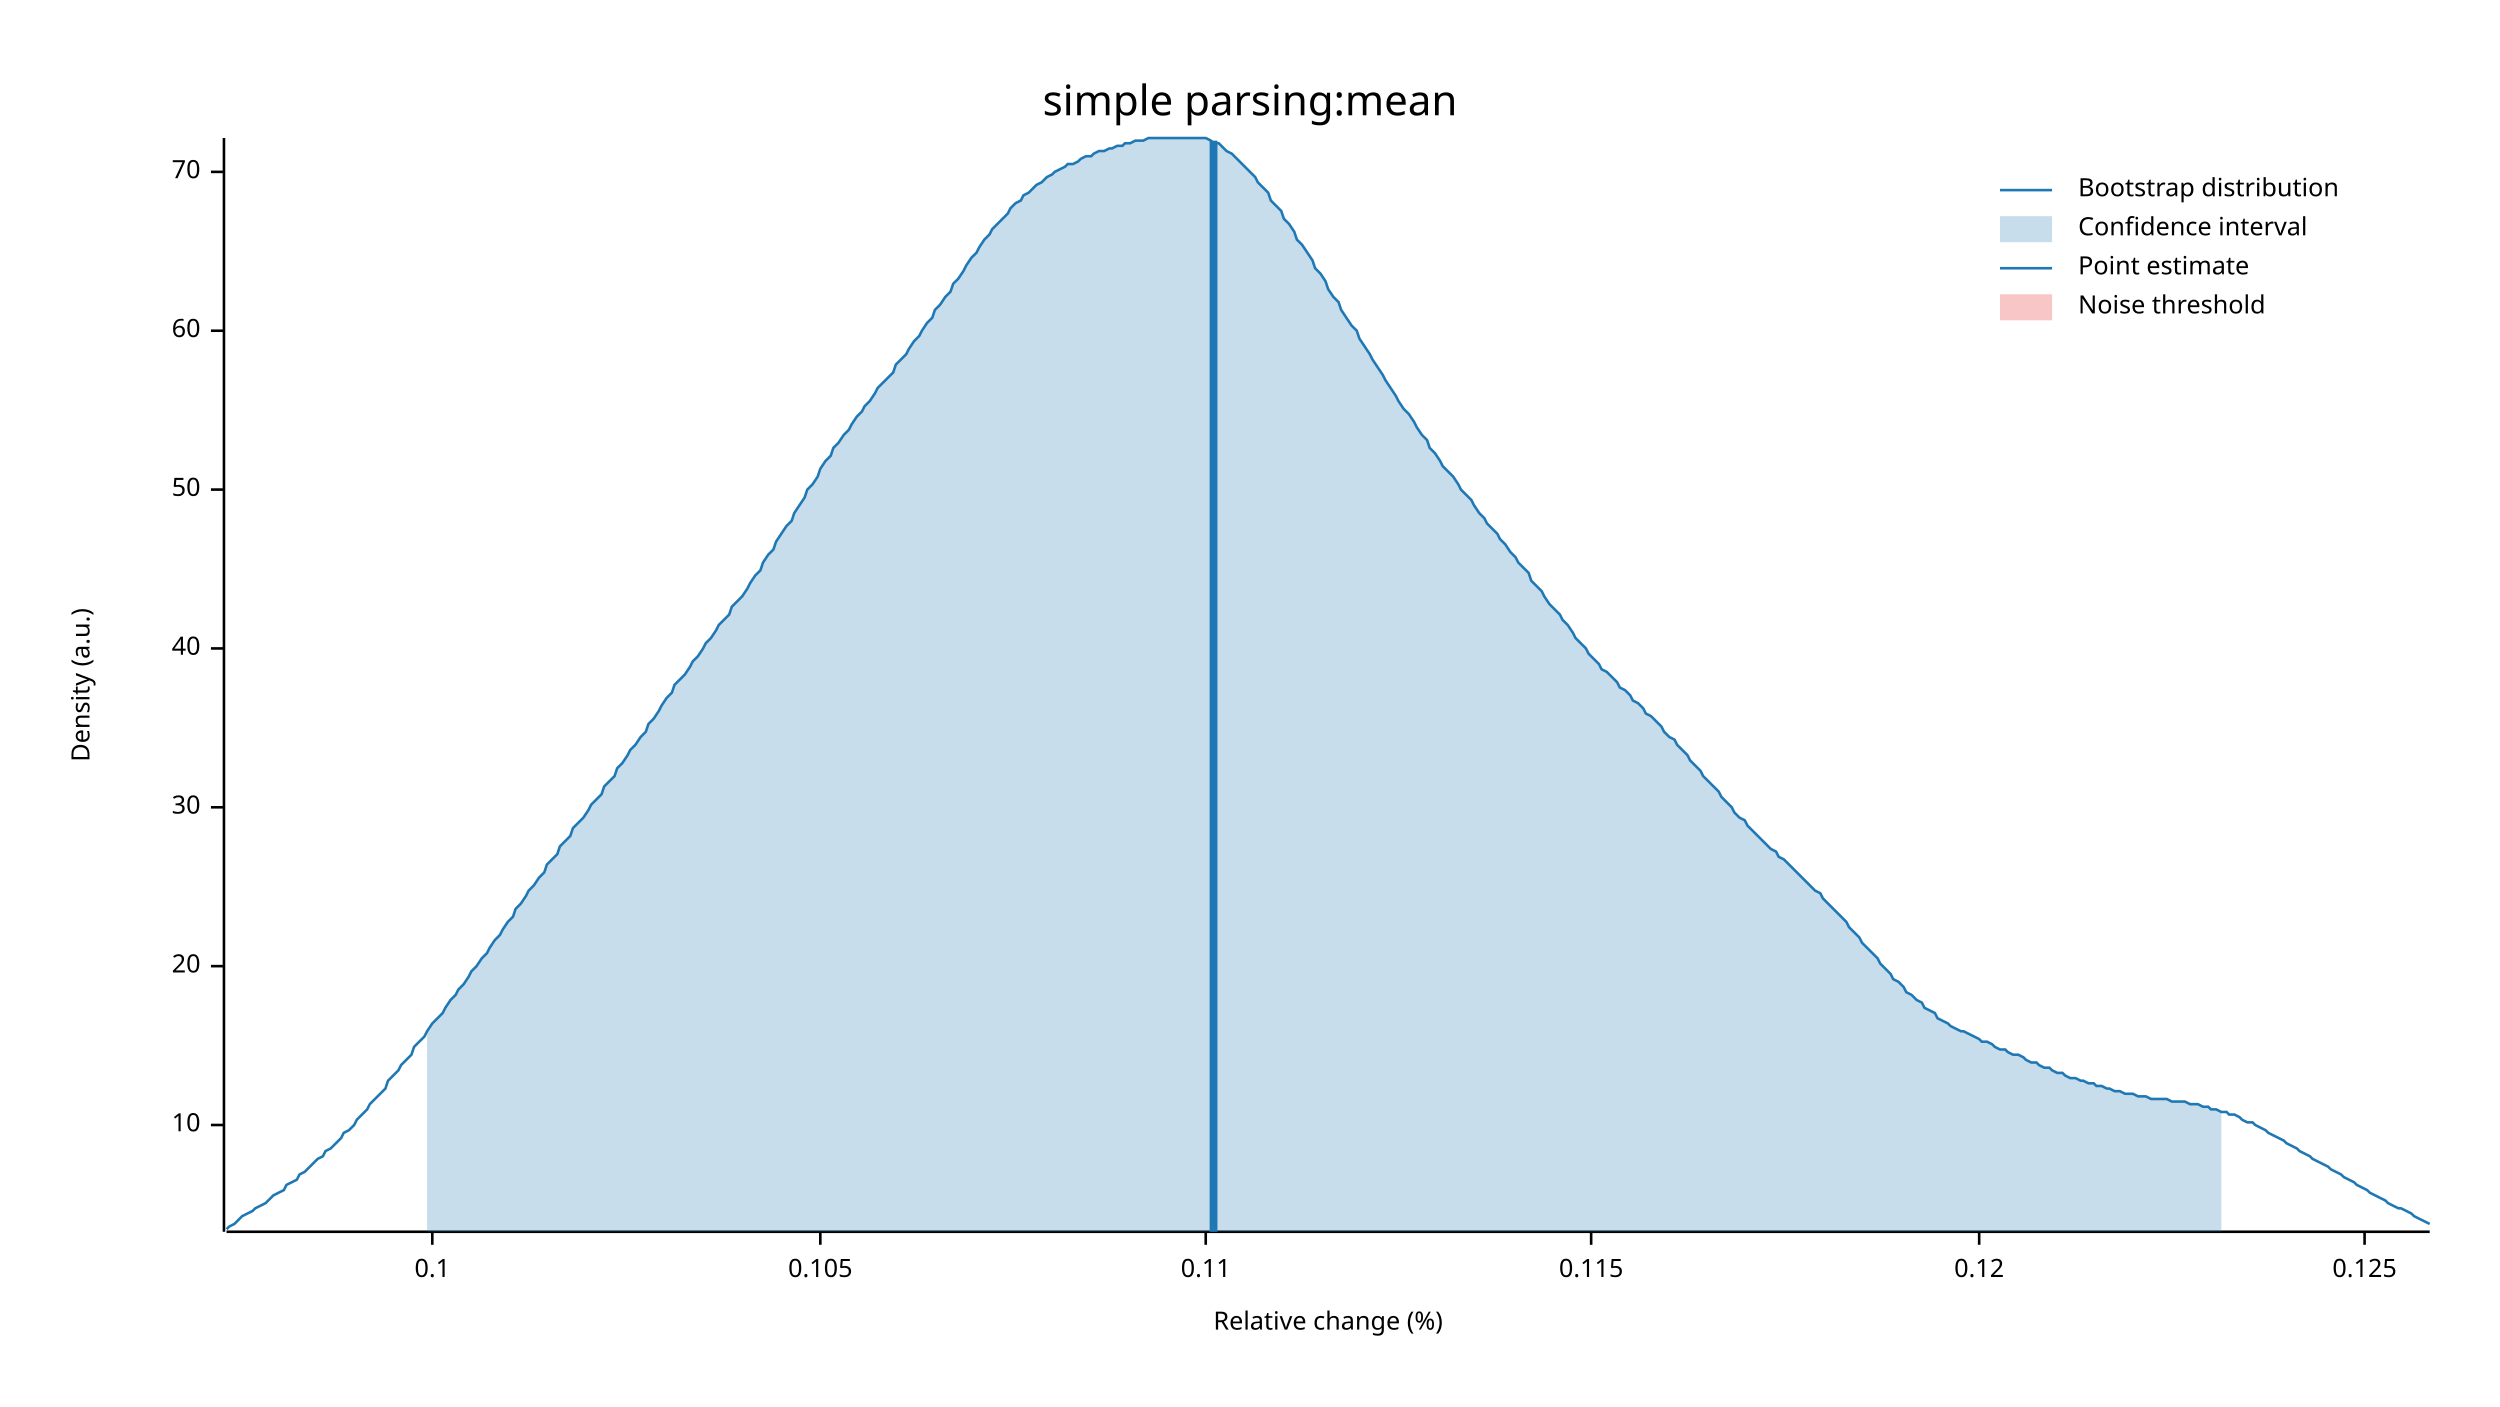
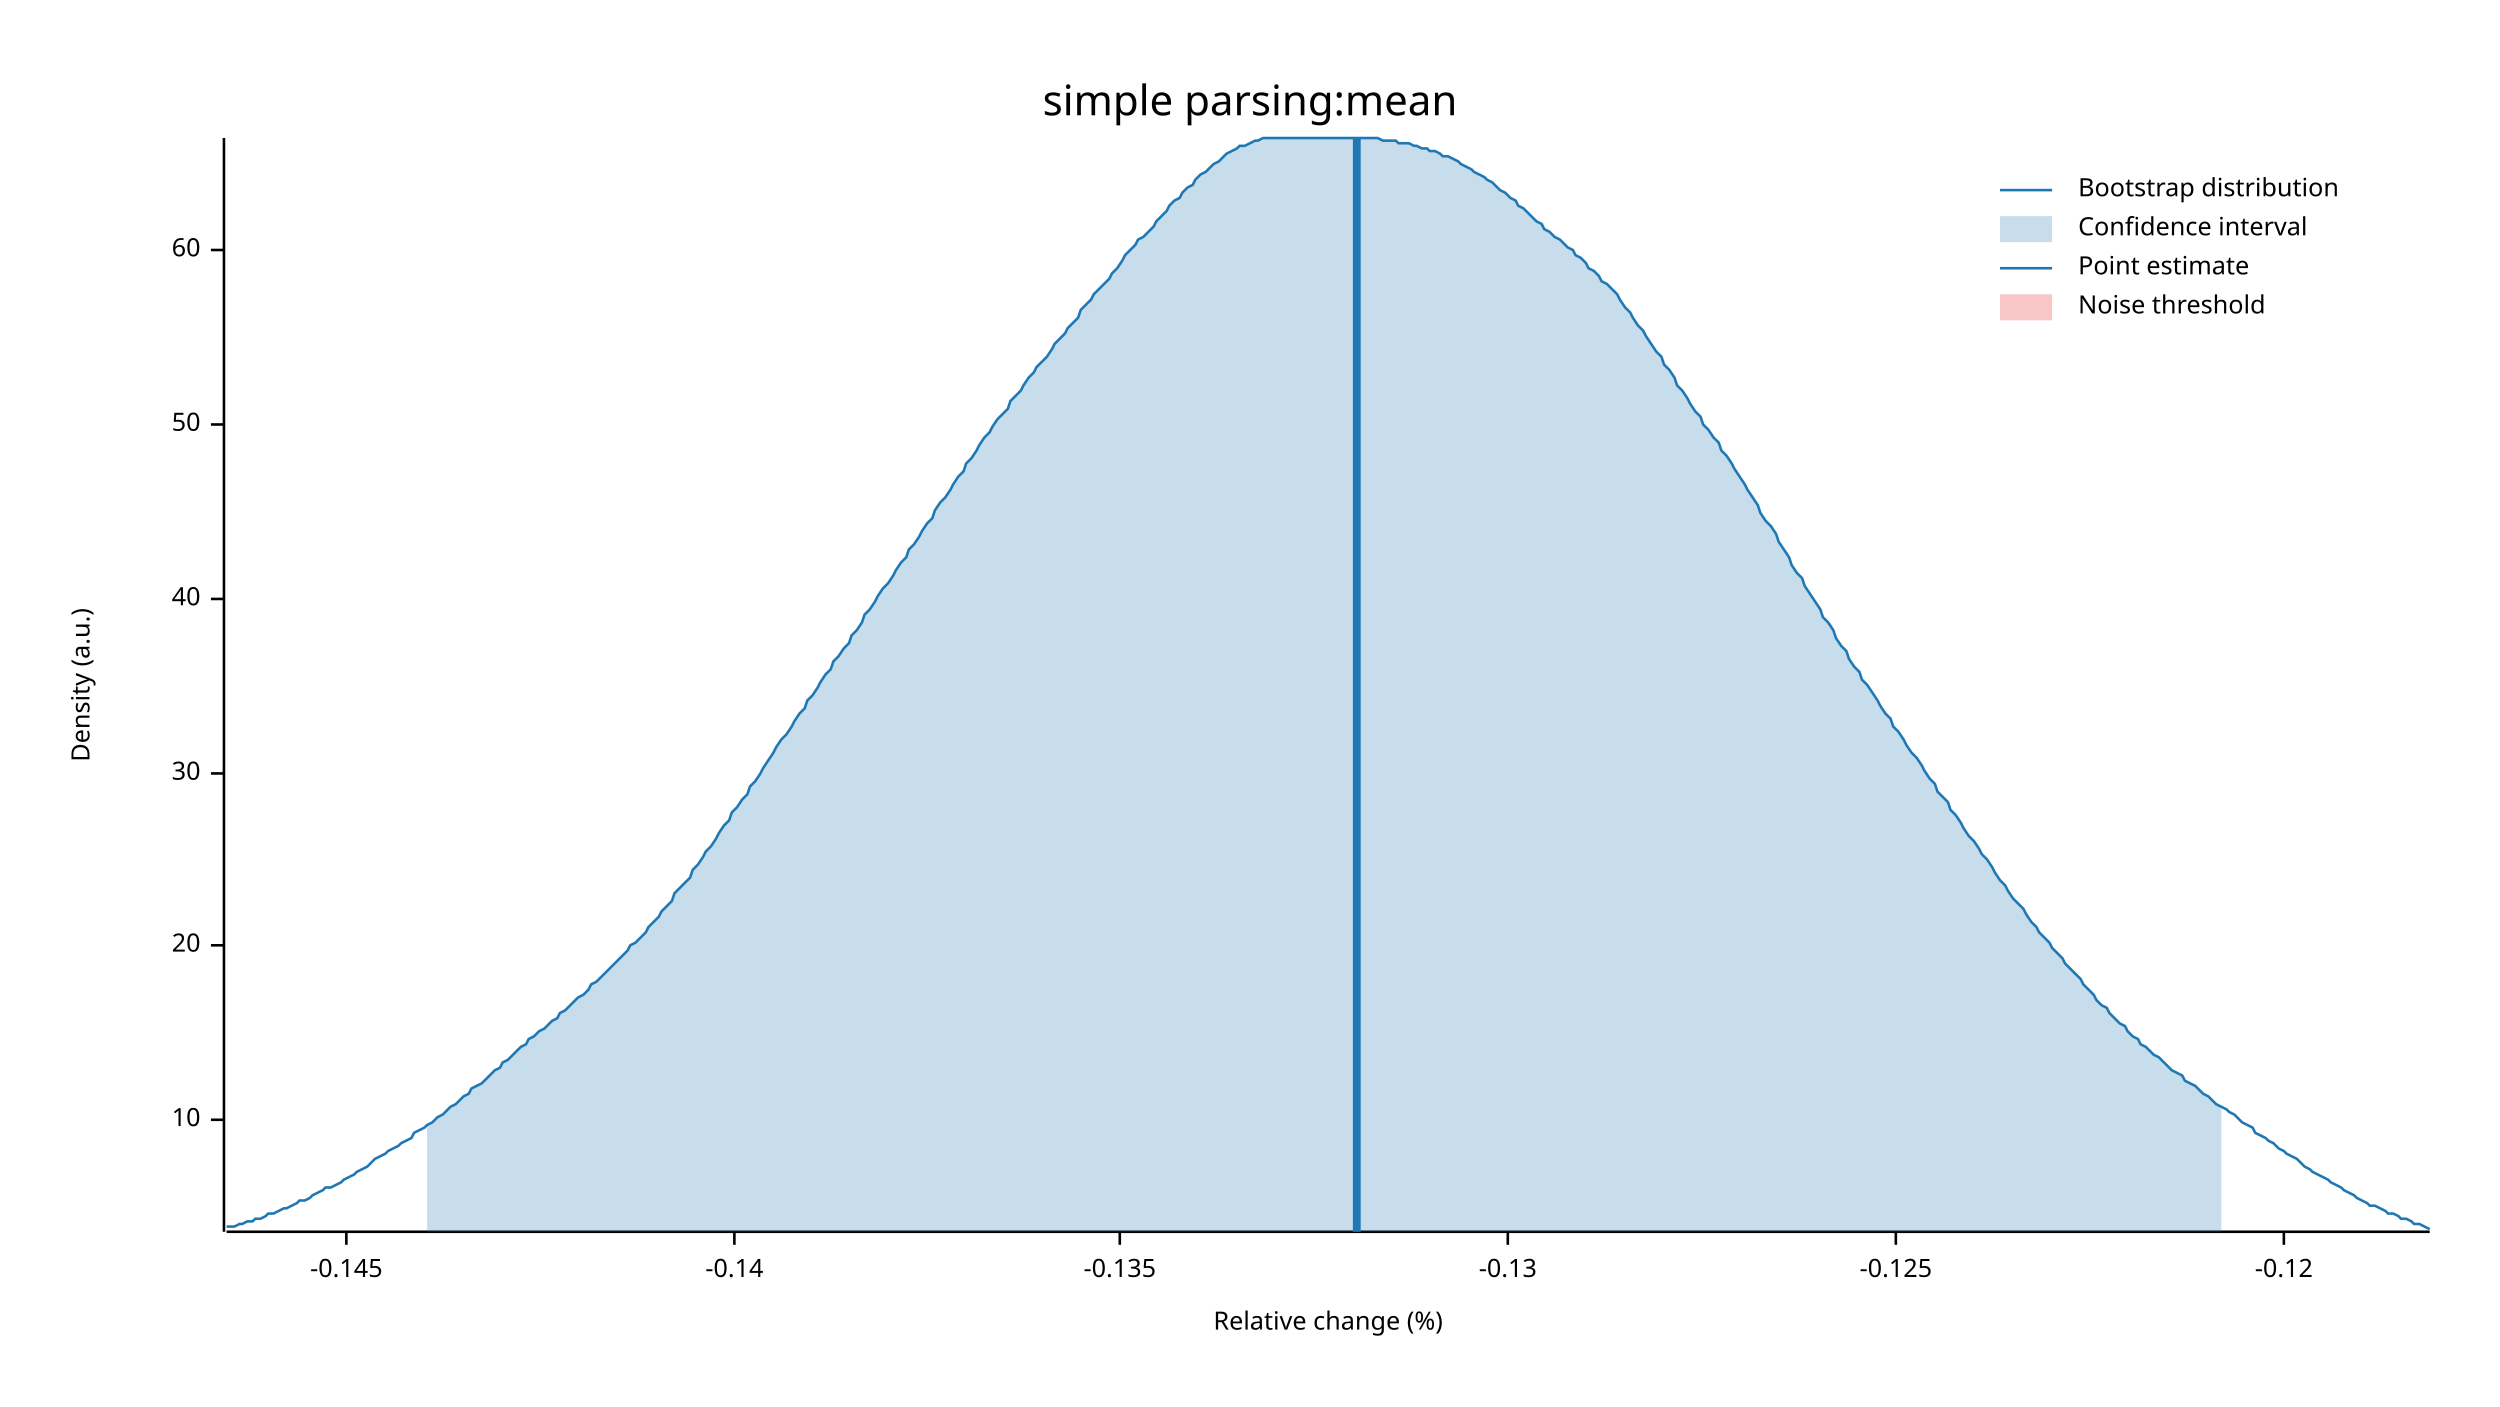
<svg xmlns="http://www.w3.org/2000/svg" width="960" height="540">
  <text x="480" y="32" dy="0.76em" text-anchor="middle" font-family="sans-serif" font-size="16.129" opacity="1" fill="#000000">
simple parsing:mean
</text>
  <text x="27" y="263" dy="0.76em" text-anchor="middle" font-family="sans-serif" font-size="9.677" opacity="1" fill="#000000" transform="rotate(270, 27, 263)">
Density (a.u.)
</text>
  <text x="510" y="513" dy="-0.5ex" text-anchor="middle" font-family="sans-serif" font-size="9.677" opacity="1" fill="#000000">
Relative change (%)
</text>
  <polyline fill="none" opacity="1" stroke="#000000" stroke-width="1" points="86,53 86,473 " />
-   <text x="77" y="432" dy="0.5ex" text-anchor="end" font-family="sans-serif" font-size="9.677" opacity="1" fill="#000000">
+   <text x="77" y="430" dy="0.5ex" text-anchor="end" font-family="sans-serif" font-size="9.677" opacity="1" fill="#000000">
10
</text>
-   <polyline fill="none" opacity="1" stroke="#000000" stroke-width="1" points="81,432 86,432 " />
-   <text x="77" y="371" dy="0.5ex" text-anchor="end" font-family="sans-serif" font-size="9.677" opacity="1" fill="#000000">
+   <polyline fill="none" opacity="1" stroke="#000000" stroke-width="1" points="81,430 86,430 " />
+   <text x="77" y="363" dy="0.5ex" text-anchor="end" font-family="sans-serif" font-size="9.677" opacity="1" fill="#000000">
20
</text>
-   <polyline fill="none" opacity="1" stroke="#000000" stroke-width="1" points="81,371 86,371 " />
-   <text x="77" y="310" dy="0.5ex" text-anchor="end" font-family="sans-serif" font-size="9.677" opacity="1" fill="#000000">
+   <polyline fill="none" opacity="1" stroke="#000000" stroke-width="1" points="81,363 86,363 " />
+   <text x="77" y="297" dy="0.5ex" text-anchor="end" font-family="sans-serif" font-size="9.677" opacity="1" fill="#000000">
30
</text>
-   <polyline fill="none" opacity="1" stroke="#000000" stroke-width="1" points="81,310 86,310 " />
-   <text x="77" y="249" dy="0.5ex" text-anchor="end" font-family="sans-serif" font-size="9.677" opacity="1" fill="#000000">
+   <polyline fill="none" opacity="1" stroke="#000000" stroke-width="1" points="81,297 86,297 " />
+   <text x="77" y="230" dy="0.5ex" text-anchor="end" font-family="sans-serif" font-size="9.677" opacity="1" fill="#000000">
40
</text>
-   <polyline fill="none" opacity="1" stroke="#000000" stroke-width="1" points="81,249 86,249 " />
-   <text x="77" y="188" dy="0.5ex" text-anchor="end" font-family="sans-serif" font-size="9.677" opacity="1" fill="#000000">
+   <polyline fill="none" opacity="1" stroke="#000000" stroke-width="1" points="81,230 86,230 " />
+   <text x="77" y="163" dy="0.5ex" text-anchor="end" font-family="sans-serif" font-size="9.677" opacity="1" fill="#000000">
50
</text>
-   <polyline fill="none" opacity="1" stroke="#000000" stroke-width="1" points="81,188 86,188 " />
-   <text x="77" y="127" dy="0.5ex" text-anchor="end" font-family="sans-serif" font-size="9.677" opacity="1" fill="#000000">
+   <polyline fill="none" opacity="1" stroke="#000000" stroke-width="1" points="81,163 86,163 " />
+   <text x="77" y="96" dy="0.5ex" text-anchor="end" font-family="sans-serif" font-size="9.677" opacity="1" fill="#000000">
60
</text>
-   <polyline fill="none" opacity="1" stroke="#000000" stroke-width="1" points="81,127 86,127 " />
-   <text x="77" y="66" dy="0.5ex" text-anchor="end" font-family="sans-serif" font-size="9.677" opacity="1" fill="#000000">
- 70
+   <polyline fill="none" opacity="1" stroke="#000000" stroke-width="1" points="81,96 86,96 " />
+   <polyline fill="none" opacity="1" stroke="#000000" stroke-width="1" points="87,473 933,473 " />
+   <text x="133" y="483" dy="0.76em" text-anchor="middle" font-family="sans-serif" font-size="9.677" opacity="1" fill="#000000">
+ -0.145
</text>
-   <polyline fill="none" opacity="1" stroke="#000000" stroke-width="1" points="81,66 86,66 " />
-   <polyline fill="none" opacity="1" stroke="#000000" stroke-width="1" points="87,473 933,473 " />
-   <text x="166" y="483" dy="0.76em" text-anchor="middle" font-family="sans-serif" font-size="9.677" opacity="1" fill="#000000">
- 0.1
+   <polyline fill="none" opacity="1" stroke="#000000" stroke-width="1" points="133,473 133,478 " />
+   <text x="282" y="483" dy="0.76em" text-anchor="middle" font-family="sans-serif" font-size="9.677" opacity="1" fill="#000000">
+ -0.14
</text>
-   <polyline fill="none" opacity="1" stroke="#000000" stroke-width="1" points="166,473 166,478 " />
-   <text x="315" y="483" dy="0.76em" text-anchor="middle" font-family="sans-serif" font-size="9.677" opacity="1" fill="#000000">
- 0.105
+   <polyline fill="none" opacity="1" stroke="#000000" stroke-width="1" points="282,473 282,478 " />
+   <text x="430" y="483" dy="0.76em" text-anchor="middle" font-family="sans-serif" font-size="9.677" opacity="1" fill="#000000">
+ -0.135
</text>
-   <polyline fill="none" opacity="1" stroke="#000000" stroke-width="1" points="315,473 315,478 " />
-   <text x="463" y="483" dy="0.76em" text-anchor="middle" font-family="sans-serif" font-size="9.677" opacity="1" fill="#000000">
- 0.11
+   <polyline fill="none" opacity="1" stroke="#000000" stroke-width="1" points="430,473 430,478 " />
+   <text x="579" y="483" dy="0.76em" text-anchor="middle" font-family="sans-serif" font-size="9.677" opacity="1" fill="#000000">
+ -0.13
</text>
-   <polyline fill="none" opacity="1" stroke="#000000" stroke-width="1" points="463,473 463,478 " />
-   <text x="611" y="483" dy="0.76em" text-anchor="middle" font-family="sans-serif" font-size="9.677" opacity="1" fill="#000000">
- 0.115
+   <polyline fill="none" opacity="1" stroke="#000000" stroke-width="1" points="579,473 579,478 " />
+   <text x="728" y="483" dy="0.76em" text-anchor="middle" font-family="sans-serif" font-size="9.677" opacity="1" fill="#000000">
+ -0.125
</text>
-   <polyline fill="none" opacity="1" stroke="#000000" stroke-width="1" points="611,473 611,478 " />
-   <text x="760" y="483" dy="0.76em" text-anchor="middle" font-family="sans-serif" font-size="9.677" opacity="1" fill="#000000">
- 0.12
+   <polyline fill="none" opacity="1" stroke="#000000" stroke-width="1" points="728,473 728,478 " />
+   <text x="877" y="483" dy="0.76em" text-anchor="middle" font-family="sans-serif" font-size="9.677" opacity="1" fill="#000000">
+ -0.12
</text>
-   <polyline fill="none" opacity="1" stroke="#000000" stroke-width="1" points="760,473 760,478 " />
-   <text x="908" y="483" dy="0.76em" text-anchor="middle" font-family="sans-serif" font-size="9.677" opacity="1" fill="#000000">
- 0.125
- </text>
-   <polyline fill="none" opacity="1" stroke="#000000" stroke-width="1" points="908,473 908,478 " />
-   <polyline fill="none" opacity="1" stroke="#1F78B4" stroke-width="1" points="87,472 88,471 90,470 92,468 93,467 95,466 97,465 98,464 100,463 102,462 103,461 105,459 107,458 109,457 110,455 112,454 114,453 115,451 117,450 119,448 120,447 122,445 124,444 125,442 127,441 129,439 131,437 132,435 134,434 136,432 137,430 139,428 141,426 142,424 144,422 146,420 148,418 149,415 151,413 153,411 154,409 156,407 158,405 159,402 161,400 163,398 164,396 166,393 168,391 170,389 171,387 173,384 175,382 176,380 178,378 180,375 181,373 183,371 185,368 187,366 188,364 190,361 192,359 193,357 195,354 197,352 198,349 200,347 202,344 203,342 205,340 207,337 209,335 210,332 212,330 214,328 215,325 217,323 219,321 220,318 222,316 224,314 226,311 227,309 229,307 231,305 232,302 234,300 236,298 237,295 239,293 241,290 242,288 244,286 246,283 248,281 249,278 251,276 253,273 254,271 256,268 258,266 259,263 261,261 263,259 265,256 266,254 268,252 270,249 271,247 273,245 275,242 276,240 278,238 280,236 281,233 283,231 285,229 287,226 288,224 290,221 292,219 293,216 295,213 297,211 298,208 300,205 302,202 304,200 305,197 307,194 309,191 310,188 312,186 314,183 315,180 317,177 319,175 320,172 322,170 324,167 326,165 327,163 329,160 331,158 332,156 334,154 336,151 337,149 339,147 341,145 343,143 344,140 346,138 348,136 349,134 351,131 353,129 354,127 356,124 358,122 359,119 361,117 363,114 365,112 366,109 368,107 370,104 371,102 373,99 375,97 376,95 378,92 380,90 381,88 383,86 385,84 387,82 388,80 390,78 392,77 393,75 395,74 397,72 398,71 400,70 402,68 404,67 405,66 407,65 409,64 410,63 412,63 414,62 415,61 417,60 419,60 420,59 422,58 424,58 426,57 427,57 429,56 431,56 432,55 434,55 436,54 437,54 439,54 441,53 443,53 444,53 446,53 448,53 449,53 451,53 453,53 454,53 456,53 458,53 459,53 461,53 463,53 465,54 466,55 468,55 470,57 471,58 473,59 475,61 476,62 478,64 480,66 482,68 483,70 485,72 487,74 488,77 490,79 492,81 493,84 495,86 497,89 498,92 500,94 502,97 504,100 505,103 507,105 509,108 510,111 512,114 514,116 515,119 517,122 519,125 521,127 522,130 524,133 526,136 527,138 529,141 531,144 532,146 534,149 536,152 537,154 539,157 541,159 543,162 544,164 546,167 548,169 549,172 551,174 553,177 554,179 556,181 558,183 560,186 561,188 563,190 565,192 566,194 568,197 570,199 571,201 573,203 575,205 576,207 578,209 580,212 582,214 583,216 585,218 587,220 588,223 590,225 592,227 593,229 595,232 597,234 599,236 600,238 602,240 604,243 605,245 607,247 609,249 610,251 612,253 614,255 615,257 617,258 619,260 621,262 622,264 624,265 626,267 627,269 629,270 631,272 632,274 634,275 636,277 638,279 639,281 641,283 643,284 644,286 646,288 648,290 649,292 651,294 653,296 654,298 656,300 658,302 660,304 661,306 663,308 665,310 666,312 668,314 670,315 671,317 673,319 675,321 676,322 678,324 680,326 682,327 683,329 685,330 687,332 688,333 690,335 692,337 693,338 695,340 697,342 699,343 700,345 702,347 704,349 705,350 707,352 709,354 710,356 712,358 714,360 715,362 717,364 719,366 721,368 722,370 724,372 726,374 727,376 729,377 731,379 732,381 734,382 736,384 738,385 739,387 741,388 743,389 744,391 746,392 748,393 749,394 751,395 753,396 754,396 756,397 758,398 760,399 761,400 763,400 765,401 766,402 768,403 770,403 771,404 773,405 775,405 777,406 778,407 780,408 782,408 783,409 785,410 787,410 788,411 790,412 792,412 793,413 795,414 797,414 799,415 800,415 802,416 804,416 805,417 807,417 809,418 810,418 812,419 814,419 816,420 817,420 819,420 821,421 822,421 824,421 826,422 827,422 829,422 831,422 832,422 834,423 836,423 838,423 839,423 841,424 843,424 844,424 846,425 848,425 849,426 851,426 853,427 855,427 856,428 858,428 860,429 861,430 863,431 865,431 866,432 868,433 870,434 871,435 873,436 875,437 877,438 878,439 880,440 882,441 883,442 885,443 887,444 888,445 890,446 892,447 894,448 895,449 897,450 899,451 900,452 902,453 904,454 905,455 907,456 909,457 910,458 912,459 914,460 916,461 917,462 919,463 921,464 922,464 924,465 926,466 927,467 929,468 931,469 933,470 " />
-   <polygon opacity="0.25" fill="#1F78B4" points="164,396 166,393 168,391 170,389 171,387 173,384 175,382 176,380 178,378 180,375 181,373 183,371 185,368 187,366 188,364 190,361 192,359 193,357 195,354 197,352 198,349 200,347 202,344 203,342 205,340 207,337 209,335 210,332 212,330 214,328 215,325 217,323 219,321 220,318 222,316 224,314 226,311 227,309 229,307 231,305 232,302 234,300 236,298 237,295 239,293 241,290 242,288 244,286 246,283 248,281 249,278 251,276 253,273 254,271 256,268 258,266 259,263 261,261 263,259 265,256 266,254 268,252 270,249 271,247 273,245 275,242 276,240 278,238 280,236 281,233 283,231 285,229 287,226 288,224 290,221 292,219 293,216 295,213 297,211 298,208 300,205 302,202 304,200 305,197 307,194 309,191 310,188 312,186 314,183 315,180 317,177 319,175 320,172 322,170 324,167 326,165 327,163 329,160 331,158 332,156 334,154 336,151 337,149 339,147 341,145 343,143 344,140 346,138 348,136 349,134 351,131 353,129 354,127 356,124 358,122 359,119 361,117 363,114 365,112 366,109 368,107 370,104 371,102 373,99 375,97 376,95 378,92 380,90 381,88 383,86 385,84 387,82 388,80 390,78 392,77 393,75 395,74 397,72 398,71 400,70 402,68 404,67 405,66 407,65 409,64 410,63 412,63 414,62 415,61 417,60 419,60 420,59 422,58 424,58 426,57 427,57 429,56 431,56 432,55 434,55 436,54 437,54 439,54 441,53 443,53 444,53 446,53 448,53 449,53 451,53 453,53 454,53 456,53 458,53 459,53 461,53 463,53 465,54 466,55 468,55 470,57 471,58 473,59 475,61 476,62 478,64 480,66 482,68 483,70 485,72 487,74 488,77 490,79 492,81 493,84 495,86 497,89 498,92 500,94 502,97 504,100 505,103 507,105 509,108 510,111 512,114 514,116 515,119 517,122 519,125 521,127 522,130 524,133 526,136 527,138 529,141 531,144 532,146 534,149 536,152 537,154 539,157 541,159 543,162 544,164 546,167 548,169 549,172 551,174 553,177 554,179 556,181 558,183 560,186 561,188 563,190 565,192 566,194 568,197 570,199 571,201 573,203 575,205 576,207 578,209 580,212 582,214 583,216 585,218 587,220 588,223 590,225 592,227 593,229 595,232 597,234 599,236 600,238 602,240 604,243 605,245 607,247 609,249 610,251 612,253 614,255 615,257 617,258 619,260 621,262 622,264 624,265 626,267 627,269 629,270 631,272 632,274 634,275 636,277 638,279 639,281 641,283 643,284 644,286 646,288 648,290 649,292 651,294 653,296 654,298 656,300 658,302 660,304 661,306 663,308 665,310 666,312 668,314 670,315 671,317 673,319 675,321 676,322 678,324 680,326 682,327 683,329 685,330 687,332 688,333 690,335 692,337 693,338 695,340 697,342 699,343 700,345 702,347 704,349 705,350 707,352 709,354 710,356 712,358 714,360 715,362 717,364 719,366 721,368 722,370 724,372 726,374 727,376 729,377 731,379 732,381 734,382 736,384 738,385 739,387 741,388 743,389 744,391 746,392 748,393 749,394 751,395 753,396 754,396 756,397 758,398 760,399 761,400 763,400 765,401 766,402 768,403 770,403 771,404 773,405 775,405 777,406 778,407 780,408 782,408 783,409 785,410 787,410 788,411 790,412 792,412 793,413 795,414 797,414 799,415 800,415 802,416 804,416 805,417 807,417 809,418 810,418 812,419 814,419 816,420 817,420 819,420 821,421 822,421 824,421 826,422 827,422 829,422 831,422 832,422 834,423 836,423 838,423 839,423 841,424 843,424 844,424 846,425 848,425 849,426 851,426 853,427 853,473 164,473 " />
-   <polyline fill="none" opacity="1" stroke="#1F78B4" stroke-width="3" points="466,473 466,54 " />
+   <polyline fill="none" opacity="1" stroke="#000000" stroke-width="1" points="877,473 877,478 " />
+   <polyline fill="none" opacity="1" stroke="#1F78B4" stroke-width="1" points="87,471 88,471 90,471 92,470 93,470 95,469 97,469 98,468 100,468 102,467 103,466 105,466 107,465 109,464 110,464 112,463 114,462 115,461 117,461 119,460 120,459 122,458 124,457 125,456 127,456 129,455 131,454 132,453 134,452 136,451 137,450 139,449 141,448 142,447 144,445 146,444 148,443 149,442 151,441 153,440 154,439 156,438 158,437 159,435 161,434 163,433 164,432 166,431 168,429 170,428 171,427 173,425 175,424 176,423 178,421 180,420 181,418 183,417 185,416 187,414 188,413 190,411 192,410 193,408 195,407 197,405 198,404 200,402 202,401 203,399 205,398 207,396 209,395 210,394 212,392 214,391 215,389 217,388 219,386 220,385 222,383 224,382 226,380 227,378 229,377 231,375 232,374 234,372 236,370 237,369 239,367 241,365 242,363 244,362 246,360 248,358 249,356 251,354 253,352 254,350 256,348 258,346 259,343 261,341 263,339 265,337 266,334 268,332 270,329 271,327 273,325 275,322 276,320 278,317 280,315 281,312 283,310 285,307 287,305 288,302 290,300 292,297 293,295 295,292 297,289 298,287 300,284 302,282 304,279 305,277 307,274 309,272 310,269 312,267 314,264 315,262 317,259 319,257 320,254 322,252 324,249 326,247 327,244 329,242 331,239 332,236 334,234 336,231 337,229 339,226 341,224 343,221 344,219 346,216 348,214 349,211 351,209 353,206 354,204 356,201 358,199 359,196 361,193 363,191 365,188 366,186 368,183 370,181 371,178 373,176 375,173 376,171 378,168 380,166 381,164 383,161 385,159 387,157 388,154 390,152 392,150 393,148 395,145 397,143 398,141 400,139 402,137 404,134 405,132 407,130 409,128 410,126 412,124 414,122 415,119 417,117 419,115 420,113 422,111 424,109 426,107 427,105 429,103 431,100 432,98 434,96 436,94 437,92 439,91 441,89 443,87 444,85 446,83 448,81 449,79 451,77 453,76 454,74 456,72 458,71 459,69 461,67 463,66 465,64 466,63 468,62 470,60 471,59 473,58 475,57 476,56 478,56 480,55 482,54 483,54 485,53 487,53 488,53 490,53 492,53 493,53 495,53 497,53 498,53 500,53 502,53 504,53 505,53 507,53 509,53 510,53 512,53 514,53 515,53 517,53 519,53 521,53 522,53 524,53 526,53 527,53 529,53 531,54 532,54 534,54 536,54 537,55 539,55 541,55 543,56 544,56 546,57 548,57 549,58 551,58 553,59 554,60 556,60 558,61 560,62 561,63 563,64 565,65 566,66 568,67 570,68 571,69 573,70 575,72 576,73 578,74 580,76 582,77 583,79 585,80 587,82 588,83 590,85 592,86 593,88 595,89 597,91 599,92 600,93 602,95 604,96 605,98 607,99 609,101 610,103 612,104 614,106 615,108 617,109 619,111 621,113 622,115 624,118 626,120 627,122 629,125 631,127 632,129 634,132 636,135 638,137 639,140 641,142 643,145 644,148 646,150 648,153 649,155 651,158 653,160 654,163 656,165 658,168 660,170 661,173 663,175 665,178 666,180 668,183 670,186 671,188 673,191 675,194 676,197 678,200 680,202 682,205 683,208 685,211 687,214 688,217 690,220 692,222 693,225 695,228 697,231 699,234 700,237 702,239 704,242 705,245 707,248 709,250 710,253 712,256 714,258 715,261 717,263 719,266 721,269 722,271 724,274 726,276 727,279 729,281 731,284 732,286 734,289 736,291 738,294 739,296 741,299 743,301 744,304 746,306 748,308 749,311 751,313 753,316 754,318 756,321 758,323 760,326 761,328 763,330 765,333 766,335 768,338 770,340 771,342 773,345 775,347 777,349 778,351 780,354 782,356 783,358 785,360 787,362 788,364 790,366 792,368 793,370 795,372 797,374 799,376 800,378 802,380 804,382 805,384 807,386 809,387 810,389 812,391 814,393 816,394 817,396 819,398 821,399 822,401 824,402 826,404 827,405 829,406 831,408 832,409 834,411 836,412 838,413 839,415 841,416 843,417 844,418 846,420 848,421 849,422 851,424 853,425 855,426 856,427 858,428 860,430 861,431 863,432 865,433 866,435 868,436 870,437 871,438 873,439 875,441 877,442 878,443 880,444 882,445 883,446 885,448 887,449 888,450 890,451 892,452 894,453 895,454 897,455 899,456 900,457 902,458 904,459 905,460 907,461 909,462 910,463 912,463 914,464 916,465 917,466 919,466 921,467 922,468 924,468 926,469 927,470 929,470 931,471 933,472 " />
+   <polygon opacity="0.25" fill="#1F78B4" points="164,432 166,431 168,429 170,428 171,427 173,425 175,424 176,423 178,421 180,420 181,418 183,417 185,416 187,414 188,413 190,411 192,410 193,408 195,407 197,405 198,404 200,402 202,401 203,399 205,398 207,396 209,395 210,394 212,392 214,391 215,389 217,388 219,386 220,385 222,383 224,382 226,380 227,378 229,377 231,375 232,374 234,372 236,370 237,369 239,367 241,365 242,363 244,362 246,360 248,358 249,356 251,354 253,352 254,350 256,348 258,346 259,343 261,341 263,339 265,337 266,334 268,332 270,329 271,327 273,325 275,322 276,320 278,317 280,315 281,312 283,310 285,307 287,305 288,302 290,300 292,297 293,295 295,292 297,289 298,287 300,284 302,282 304,279 305,277 307,274 309,272 310,269 312,267 314,264 315,262 317,259 319,257 320,254 322,252 324,249 326,247 327,244 329,242 331,239 332,236 334,234 336,231 337,229 339,226 341,224 343,221 344,219 346,216 348,214 349,211 351,209 353,206 354,204 356,201 358,199 359,196 361,193 363,191 365,188 366,186 368,183 370,181 371,178 373,176 375,173 376,171 378,168 380,166 381,164 383,161 385,159 387,157 388,154 390,152 392,150 393,148 395,145 397,143 398,141 400,139 402,137 404,134 405,132 407,130 409,128 410,126 412,124 414,122 415,119 417,117 419,115 420,113 422,111 424,109 426,107 427,105 429,103 431,100 432,98 434,96 436,94 437,92 439,91 441,89 443,87 444,85 446,83 448,81 449,79 451,77 453,76 454,74 456,72 458,71 459,69 461,67 463,66 465,64 466,63 468,62 470,60 471,59 473,58 475,57 476,56 478,56 480,55 482,54 483,54 485,53 487,53 488,53 490,53 492,53 493,53 495,53 497,53 498,53 500,53 502,53 504,53 505,53 507,53 509,53 510,53 512,53 514,53 515,53 517,53 519,53 521,53 522,53 524,53 526,53 527,53 529,53 531,54 532,54 534,54 536,54 537,55 539,55 541,55 543,56 544,56 546,57 548,57 549,58 551,58 553,59 554,60 556,60 558,61 560,62 561,63 563,64 565,65 566,66 568,67 570,68 571,69 573,70 575,72 576,73 578,74 580,76 582,77 583,79 585,80 587,82 588,83 590,85 592,86 593,88 595,89 597,91 599,92 600,93 602,95 604,96 605,98 607,99 609,101 610,103 612,104 614,106 615,108 617,109 619,111 621,113 622,115 624,118 626,120 627,122 629,125 631,127 632,129 634,132 636,135 638,137 639,140 641,142 643,145 644,148 646,150 648,153 649,155 651,158 653,160 654,163 656,165 658,168 660,170 661,173 663,175 665,178 666,180 668,183 670,186 671,188 673,191 675,194 676,197 678,200 680,202 682,205 683,208 685,211 687,214 688,217 690,220 692,222 693,225 695,228 697,231 699,234 700,237 702,239 704,242 705,245 707,248 709,250 710,253 712,256 714,258 715,261 717,263 719,266 721,269 722,271 724,274 726,276 727,279 729,281 731,284 732,286 734,289 736,291 738,294 739,296 741,299 743,301 744,304 746,306 748,308 749,311 751,313 753,316 754,318 756,321 758,323 760,326 761,328 763,330 765,333 766,335 768,338 770,340 771,342 773,345 775,347 777,349 778,351 780,354 782,356 783,358 785,360 787,362 788,364 790,366 792,368 793,370 795,372 797,374 799,376 800,378 802,380 804,382 805,384 807,386 809,387 810,389 812,391 814,393 816,394 817,396 819,398 821,399 822,401 824,402 826,404 827,405 829,406 831,408 832,409 834,411 836,412 838,413 839,415 841,416 843,417 844,418 846,420 848,421 849,422 851,424 853,425 853,473 164,473 " />
+   <polyline fill="none" opacity="1" stroke="#1F78B4" stroke-width="3" points="521,473 521,53 " />
  <rect x="510" y="53" width="0" height="419" opacity="0.1" fill="#E31A1C" stroke="none" />
  <text x="798" y="68" dy="0.76em" text-anchor="start" font-family="sans-serif" font-size="9.677" opacity="1" fill="#000000">
Bootstrap distribution
</text>
  <text x="798" y="83" dy="0.76em" text-anchor="start" font-family="sans-serif" font-size="9.677" opacity="1" fill="#000000">
Confidence interval
</text>
  <text x="798" y="98" dy="0.76em" text-anchor="start" font-family="sans-serif" font-size="9.677" opacity="1" fill="#000000">
Point estimate
</text>
  <text x="798" y="113" dy="0.76em" text-anchor="start" font-family="sans-serif" font-size="9.677" opacity="1" fill="#000000">
Noise threshold
</text>
  <polyline fill="none" opacity="1" stroke="#1F78B4" stroke-width="1" points="768,73 788,73 " />
  <rect x="768" y="83" width="20" height="10" opacity="0.25" fill="#1F78B4" stroke="none" />
  <polyline fill="none" opacity="1" stroke="#1F78B4" stroke-width="1" points="768,103 788,103 " />
  <rect x="768" y="113" width="20" height="10" opacity="0.25" fill="#E31A1C" stroke="none" />
</svg>
